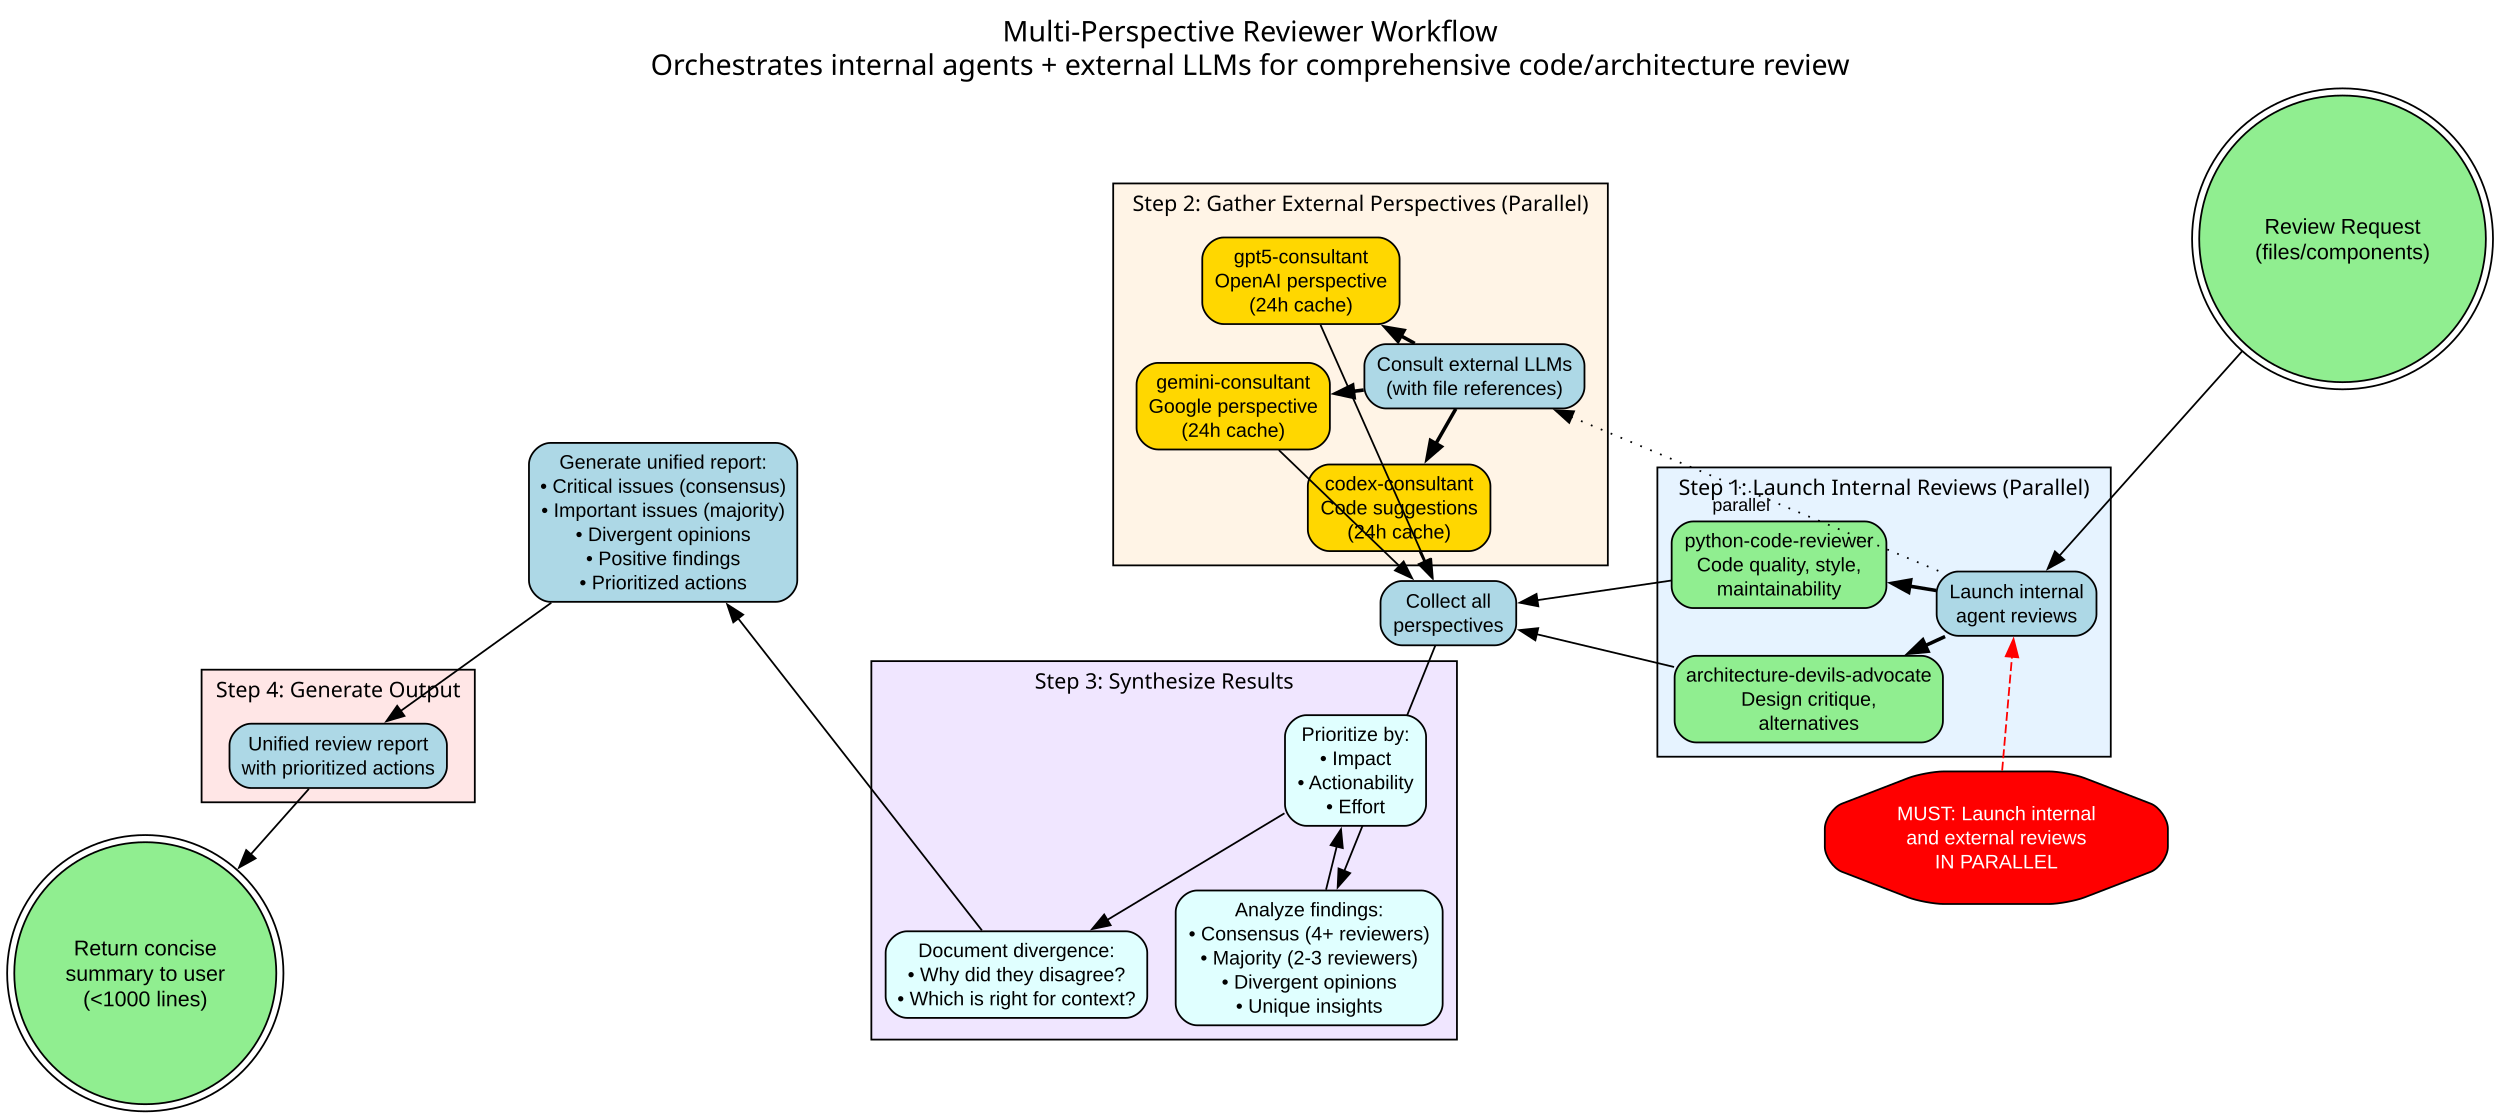
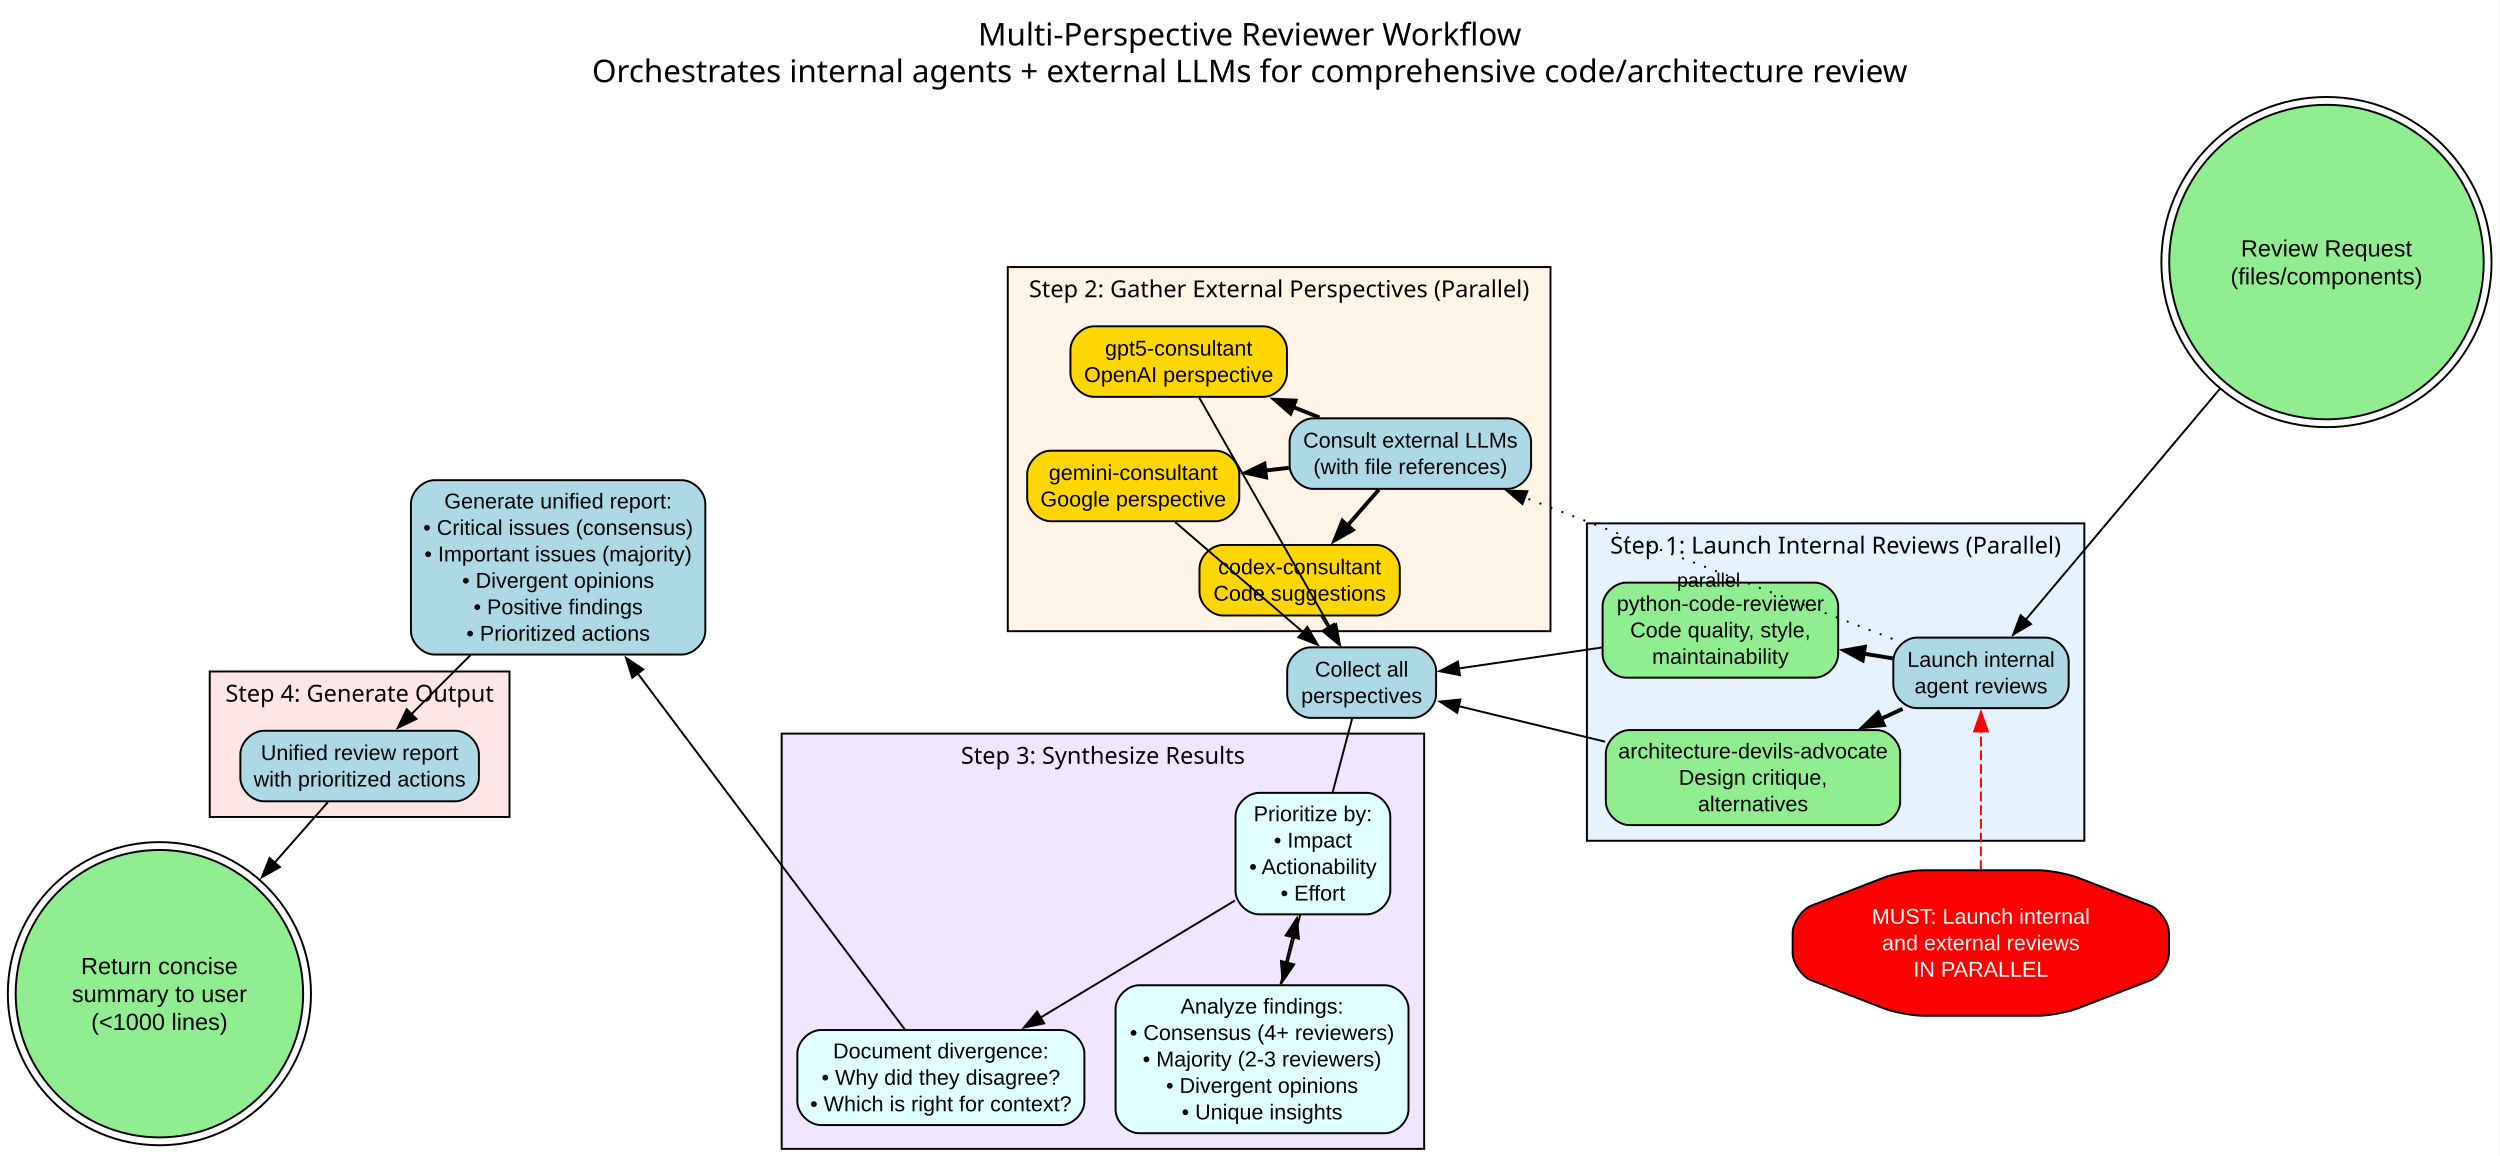
- <svg xmlns="http://www.w3.org/2000/svg" width="1400pt" height="626pt" viewBox="0.00 0.00 1400.00 626.00">
-   <g id="graph0" class="graph" transform="scale(1 1) rotate(0) translate(4 622.35)">
-     <polygon fill="white" stroke="none" points="-4,4 -4,-622.35 1396.07,-622.35 1396.07,4 -4,4" />
-     <text xml:space="preserve" text-anchor="middle" x="696.04" y="-599.15" font-family="Arial Bold" font-size="16.00">Multi-Perspective Reviewer Workflow</text>
-     <text xml:space="preserve" text-anchor="middle" x="696.04" y="-580.4" font-family="Arial Bold" font-size="16.00">Orchestrates internal agents + external LLMs for comprehensive code/architecture review</text>
+ <svg xmlns="http://www.w3.org/2000/svg" width="1276pt" height="590pt" viewBox="0.00 0.00 1276.00 590.00">
+   <g id="graph0" class="graph" transform="scale(1 1) rotate(0) translate(4 586.38)">
+     <polygon fill="white" stroke="none" points="-4,4 -4,-586.38 1271.69,-586.38 1271.69,4 -4,4" />
+     <text xml:space="preserve" text-anchor="middle" x="633.84" y="-563.18" font-family="Arial Bold" font-size="16.00">Multi-Perspective Reviewer Workflow</text>
+     <text xml:space="preserve" text-anchor="middle" x="633.84" y="-544.43" font-family="Arial Bold" font-size="16.00">Orchestrates internal agents + external LLMs for comprehensive code/architecture review</text>
    <g id="clust1" class="cluster">
-       <polygon fill="#e6f3ff" stroke="black" points="924.13,-198.59 924.13,-360.59 1178.03,-360.59 1178.03,-198.59 924.13,-198.59" />
-       <text xml:space="preserve" text-anchor="middle" x="1051.08" y="-345.19" font-family="Arial Bold" font-size="12.00">Step 1: Launch Internal Reviews (Parallel)</text>
+       <polygon fill="#e6f3ff" stroke="black" points="805.96,-157.25 805.96,-319.25 1059.85,-319.25 1059.85,-157.25 805.96,-157.25" />
+       <text xml:space="preserve" text-anchor="middle" x="932.9" y="-303.85" font-family="Arial Bold" font-size="12.00">Step 1: Launch Internal Reviews (Parallel)</text>
    </g>
    <g id="clust2" class="cluster">
-       <polygon fill="#fff4e6" stroke="black" points="619.39,-305.74 619.39,-519.62 896.39,-519.62 896.39,-305.74 619.39,-305.74" />
-       <text xml:space="preserve" text-anchor="middle" x="757.89" y="-504.22" font-family="Arial Bold" font-size="12.00">Step 2: Gather External Perspectives (Parallel)</text>
+       <polygon fill="#fff4e6" stroke="black" points="510.37,-264.22 510.37,-450.08 787.37,-450.08 787.37,-264.22 510.37,-264.22" />
+       <text xml:space="preserve" text-anchor="middle" x="648.87" y="-434.68" font-family="Arial Bold" font-size="12.00">Step 2: Gather External Perspectives (Parallel)</text>
    </g>
    <g id="clust3" class="cluster">
-       <polygon fill="#f0e6ff" stroke="black" points="483.96,-40.18 483.96,-252.12 811.89,-252.12 811.89,-40.18 483.96,-40.18" />
-       <text xml:space="preserve" text-anchor="middle" x="647.93" y="-236.72" font-family="Arial Bold" font-size="12.00">Step 3: Synthesize Results</text>
+       <polygon fill="#f0e6ff" stroke="black" points="394.97,0 394.97,-211.95 722.89,-211.95 722.89,0 394.97,0" />
+       <text xml:space="preserve" text-anchor="middle" x="558.93" y="-196.55" font-family="Arial Bold" font-size="12.00">Step 3: Synthesize Results</text>
    </g>
    <g id="clust4" class="cluster">
-       <polygon fill="#ffe6e6" stroke="black" points="108.89,-173.07 108.89,-247.32 261.89,-247.32 261.89,-173.07 108.89,-173.07" />
-       <text xml:space="preserve" text-anchor="middle" x="185.39" y="-231.92" font-family="Arial Bold" font-size="12.00">Step 4: Generate Output</text>
+       <polygon fill="#ffe6e6" stroke="black" points="103.05,-169.4 103.05,-243.65 256.05,-243.65 256.05,-169.4 103.05,-169.4" />
+       <text xml:space="preserve" text-anchor="middle" x="179.55" y="-228.25" font-family="Arial Bold" font-size="12.00">Step 4: Generate Output</text>
    </g>
    <g id="node1" class="node">
-       <ellipse fill="lightgreen" stroke="black" cx="1307.82" cy="-488.6" rx="80.26" ry="80.26" />
-       <ellipse fill="none" stroke="black" cx="1307.82" cy="-488.6" rx="84.26" ry="84.26" />
-       <text xml:space="preserve" text-anchor="middle" x="1307.82" y="-491.45" font-family="Arial" font-size="12.00">Review Request</text>
-       <text xml:space="preserve" text-anchor="middle" x="1307.82" y="-477.2" font-family="Arial" font-size="12.00">(files/components)</text>
+       <ellipse fill="lightgreen" stroke="black" cx="1183.43" cy="-452.62" rx="80.26" ry="80.26" />
+       <ellipse fill="none" stroke="black" cx="1183.43" cy="-452.62" rx="84.26" ry="84.26" />
+       <text xml:space="preserve" text-anchor="middle" x="1183.43" y="-455.47" font-family="Arial" font-size="12.00">Review Request</text>
+       <text xml:space="preserve" text-anchor="middle" x="1183.43" y="-441.22" font-family="Arial" font-size="12.00">(files/components)</text>
    </g>
    <g id="node2" class="node">
-       <path fill="lightblue" stroke="black" d="M1158.03,-302.29C1158.03,-302.29 1092.53,-302.29 1092.53,-302.29 1086.53,-302.29 1080.53,-296.29 1080.53,-290.29 1080.53,-290.29 1080.53,-278.29 1080.53,-278.29 1080.53,-272.29 1086.53,-266.29 1092.53,-266.29 1092.53,-266.29 1158.03,-266.29 1158.03,-266.29 1164.03,-266.29 1170.03,-272.29 1170.03,-278.29 1170.03,-278.29 1170.03,-290.29 1170.03,-290.29 1170.03,-296.29 1164.03,-302.29 1158.03,-302.29" />
-       <text xml:space="preserve" text-anchor="middle" x="1125.28" y="-287.34" font-family="Arial" font-size="11.00">Launch internal</text>
-       <text xml:space="preserve" text-anchor="middle" x="1125.28" y="-273.84" font-family="Arial" font-size="11.00">agent reviews</text>
+       <path fill="lightblue" stroke="black" d="M1039.85,-260.95C1039.85,-260.95 974.35,-260.95 974.35,-260.95 968.35,-260.95 962.35,-254.95 962.35,-248.95 962.35,-248.95 962.35,-236.95 962.35,-236.95 962.35,-230.95 968.35,-224.95 974.35,-224.95 974.35,-224.95 1039.85,-224.95 1039.85,-224.95 1045.85,-224.95 1051.85,-230.95 1051.85,-236.95 1051.85,-236.95 1051.85,-248.95 1051.85,-248.95 1051.85,-254.95 1045.85,-260.95 1039.85,-260.95" />
+       <text xml:space="preserve" text-anchor="middle" x="1007.1" y="-246" font-family="Arial" font-size="11.00">Launch internal</text>
+       <text xml:space="preserve" text-anchor="middle" x="1007.1" y="-232.5" font-family="Arial" font-size="11.00">agent reviews</text>
    </g>
    <g id="edge1" class="edge">
-       <path fill="none" stroke="black" d="M1251.56,-425.63C1217.19,-387.17 1175.02,-339.97 1149.16,-311.02" />
-       <polygon fill="black" stroke="black" points="1151.96,-308.9 1142.69,-303.78 1146.74,-313.57 1151.96,-308.9" />
+       <path fill="none" stroke="black" d="M1129.09,-388C1095.71,-348.31 1054.7,-299.55 1029.76,-269.89" />
+       <polygon fill="black" stroke="black" points="1032.64,-267.88 1023.53,-262.48 1027.29,-272.39 1032.64,-267.88" />
    </g>
    <g id="node3" class="node">
-       <path fill="#90ee90" stroke="black" d="M1040.38,-330.34C1040.38,-330.34 944.13,-330.34 944.13,-330.34 938.13,-330.34 932.13,-324.34 932.13,-318.34 932.13,-318.34 932.13,-293.84 932.13,-293.84 932.13,-287.84 938.13,-281.84 944.13,-281.84 944.13,-281.84 1040.38,-281.84 1040.38,-281.84 1046.38,-281.84 1052.38,-287.84 1052.38,-293.84 1052.38,-293.84 1052.38,-318.34 1052.38,-318.34 1052.38,-324.34 1046.38,-330.34 1040.38,-330.34" />
-       <text xml:space="preserve" text-anchor="middle" x="992.26" y="-315.89" font-family="Arial" font-size="11.00">python-code-reviewer</text>
-       <text xml:space="preserve" text-anchor="middle" x="992.26" y="-302.39" font-family="Arial" font-size="11.00">Code quality, style,</text>
-       <text xml:space="preserve" text-anchor="middle" x="992.26" y="-288.89" font-family="Arial" font-size="11.00">maintainability</text>
+       <path fill="#90ee90" stroke="black" d="M922.21,-289C922.21,-289 825.96,-289 825.96,-289 819.96,-289 813.96,-283 813.96,-277 813.96,-277 813.96,-252.5 813.96,-252.5 813.96,-246.5 819.96,-240.5 825.96,-240.5 825.96,-240.5 922.21,-240.5 922.21,-240.5 928.21,-240.5 934.21,-246.5 934.21,-252.5 934.21,-252.5 934.21,-277 934.21,-277 934.21,-283 928.21,-289 922.21,-289" />
+       <text xml:space="preserve" text-anchor="middle" x="874.08" y="-274.55" font-family="Arial" font-size="11.00">python-code-reviewer</text>
+       <text xml:space="preserve" text-anchor="middle" x="874.08" y="-261.05" font-family="Arial" font-size="11.00">Code quality, style,</text>
+       <text xml:space="preserve" text-anchor="middle" x="874.08" y="-247.55" font-family="Arial" font-size="11.00">maintainability</text>
    </g>
    <g id="edge2" class="edge">
-       <path fill="none" stroke="black" stroke-width="2" d="M1080.24,-291.67C1074.83,-292.56 1069.19,-293.48 1063.51,-294.41" />
-       <polygon fill="black" stroke="black" stroke-width="2" points="1064.87,-290.64 1055.57,-295.71 1066,-297.55 1064.87,-290.64" />
+       <path fill="none" stroke="black" stroke-width="2" d="M962.07,-250.33C956.65,-251.22 951.02,-252.14 945.34,-253.07" />
+       <polygon fill="black" stroke="black" stroke-width="2" points="946.69,-249.3 937.39,-254.37 947.82,-256.21 946.69,-249.3" />
    </g>
    <g id="node4" class="node">
-       <path fill="#90ee90" stroke="black" d="M1072.04,-255.09C1072.04,-255.09 945.79,-255.09 945.79,-255.09 939.79,-255.09 933.79,-249.09 933.79,-243.09 933.79,-243.09 933.79,-218.59 933.79,-218.59 933.79,-212.59 939.79,-206.59 945.79,-206.59 945.79,-206.59 1072.04,-206.59 1072.04,-206.59 1078.04,-206.59 1084.04,-212.59 1084.04,-218.59 1084.04,-218.59 1084.04,-243.09 1084.04,-243.09 1084.04,-249.09 1078.04,-255.09 1072.04,-255.09" />
-       <text xml:space="preserve" text-anchor="middle" x="1008.91" y="-240.64" font-family="Arial" font-size="11.00">architecture-devils-advocate</text>
-       <text xml:space="preserve" text-anchor="middle" x="1008.91" y="-227.14" font-family="Arial" font-size="11.00">Design critique,</text>
-       <text xml:space="preserve" text-anchor="middle" x="1008.91" y="-213.64" font-family="Arial" font-size="11.00">alternatives</text>
+       <path fill="#90ee90" stroke="black" d="M953.86,-213.75C953.86,-213.75 827.61,-213.75 827.61,-213.75 821.61,-213.75 815.61,-207.75 815.61,-201.75 815.61,-201.75 815.61,-177.25 815.61,-177.25 815.61,-171.25 821.61,-165.25 827.61,-165.25 827.61,-165.25 953.86,-165.25 953.86,-165.25 959.86,-165.25 965.86,-171.25 965.86,-177.25 965.86,-177.25 965.86,-201.75 965.86,-201.75 965.86,-207.75 959.86,-213.75 953.86,-213.75" />
+       <text xml:space="preserve" text-anchor="middle" x="890.74" y="-199.3" font-family="Arial" font-size="11.00">architecture-devils-advocate</text>
+       <text xml:space="preserve" text-anchor="middle" x="890.74" y="-185.8" font-family="Arial" font-size="11.00">Design critique,</text>
+       <text xml:space="preserve" text-anchor="middle" x="890.74" y="-172.3" font-family="Arial" font-size="11.00">alternatives</text>
    </g>
    <g id="edge3" class="edge">
-       <path fill="none" stroke="black" stroke-width="2" d="M1085.23,-265.9C1081.21,-264.05 1077.05,-262.14 1072.86,-260.21" />
-       <polygon fill="black" stroke="black" stroke-width="2" points="1075.69,-257.66 1065.14,-256.67 1072.77,-264.02 1075.69,-257.66" />
+       <path fill="none" stroke="black" stroke-width="2" d="M967.06,-224.55C963.03,-222.7 958.87,-220.8 954.68,-218.87" />
+       <polygon fill="black" stroke="black" stroke-width="2" points="957.51,-216.32 946.97,-215.33 954.59,-222.68 957.51,-216.32" />
    </g>
    <g id="node5" class="node">
-       <path fill="lightblue" stroke="black" d="M871.31,-429.62C871.31,-429.62 772.06,-429.62 772.06,-429.62 766.06,-429.62 760.06,-423.62 760.06,-417.62 760.06,-417.62 760.06,-405.62 760.06,-405.62 760.06,-399.62 766.06,-393.62 772.06,-393.62 772.06,-393.62 871.31,-393.62 871.31,-393.62 877.31,-393.62 883.31,-399.62 883.31,-405.62 883.31,-405.62 883.31,-417.62 883.31,-417.62 883.31,-423.62 877.31,-429.62 871.31,-429.62" />
-       <text xml:space="preserve" text-anchor="middle" x="821.69" y="-414.67" font-family="Arial" font-size="11.00">Consult external LLMs</text>
-       <text xml:space="preserve" text-anchor="middle" x="821.69" y="-401.17" font-family="Arial" font-size="11.00">(with file references)</text>
+       <path fill="lightblue" stroke="black" d="M765.47,-372.86C765.47,-372.86 666.22,-372.86 666.22,-372.86 660.22,-372.86 654.22,-366.86 654.22,-360.86 654.22,-360.86 654.22,-348.86 654.22,-348.86 654.22,-342.86 660.22,-336.86 666.22,-336.86 666.22,-336.86 765.47,-336.86 765.47,-336.86 771.47,-336.86 777.47,-342.86 777.47,-348.86 777.47,-348.86 777.47,-360.86 777.47,-360.86 777.47,-366.86 771.47,-372.86 765.47,-372.86" />
+       <text xml:space="preserve" text-anchor="middle" x="715.84" y="-357.91" font-family="Arial" font-size="11.00">Consult external LLMs</text>
+       <text xml:space="preserve" text-anchor="middle" x="715.84" y="-344.41" font-family="Arial" font-size="11.00">(with file references)</text>
    </g>
    <g id="edge4" class="edge">
-       <path fill="none" stroke="black" stroke-dasharray="1,5" d="M1081.46,-302.67C1027.2,-325.43 934.78,-364.19 876.05,-388.82" />
-       <polygon fill="black" stroke="black" points="874.76,-385.56 866.89,-392.66 877.47,-392.02 874.76,-385.56" />
-       <text xml:space="preserve" text-anchor="middle" x="971.07" y="-336.24" font-family="Arial" font-size="10.00">parallel</text>
+       <path fill="none" stroke="black" stroke-dasharray="1,5" d="M961.91,-260.31C911.43,-279.71 829.56,-311.17 774.25,-332.42" />
+       <polygon fill="black" stroke="black" points="773.05,-329.13 764.98,-335.99 775.57,-335.67 773.05,-329.13" />
+       <text xml:space="preserve" text-anchor="middle" x="868.08" y="-286.87" font-family="Arial" font-size="10.00">parallel</text>
    </g>
    <g id="node9" class="node">
-       <path fill="lightblue" stroke="black" d="M833.09,-296.98C833.09,-296.98 781.09,-296.98 781.09,-296.98 775.09,-296.98 769.09,-290.98 769.09,-284.98 769.09,-284.98 769.09,-272.98 769.09,-272.98 769.09,-266.98 775.09,-260.98 781.09,-260.98 781.09,-260.98 833.09,-260.98 833.09,-260.98 839.09,-260.98 845.09,-266.98 845.09,-272.98 845.09,-272.98 845.09,-284.98 845.09,-284.98 845.09,-290.98 839.09,-296.98 833.09,-296.98" />
-       <text xml:space="preserve" text-anchor="middle" x="807.09" y="-282.03" font-family="Arial" font-size="11.00">Collect all</text>
-       <text xml:space="preserve" text-anchor="middle" x="807.09" y="-268.53" font-family="Arial" font-size="11.00">perspectives</text>
+       <path fill="lightblue" stroke="black" d="M716.98,-255.98C716.98,-255.98 664.98,-255.98 664.98,-255.98 658.98,-255.98 652.98,-249.98 652.98,-243.98 652.98,-243.98 652.98,-231.98 652.98,-231.98 652.98,-225.98 658.98,-219.98 664.98,-219.98 664.98,-219.98 716.98,-219.98 716.98,-219.98 722.98,-219.98 728.98,-225.98 728.98,-231.98 728.98,-231.98 728.98,-243.98 728.98,-243.98 728.98,-249.98 722.98,-255.98 716.98,-255.98" />
+       <text xml:space="preserve" text-anchor="middle" x="690.98" y="-241.03" font-family="Arial" font-size="11.00">Collect all</text>
+       <text xml:space="preserve" text-anchor="middle" x="690.98" y="-227.53" font-family="Arial" font-size="11.00">perspectives</text>
    </g>
    <g id="edge8" class="edge">
-       <path fill="none" stroke="black" d="M931.89,-297.25C907.6,-293.7 879.94,-289.65 856.84,-286.26" />
-       <polygon fill="black" stroke="black" points="857.46,-282.82 847.05,-284.83 856.44,-289.74 857.46,-282.82" />
+       <path fill="none" stroke="black" d="M813.62,-255.91C789.94,-252.45 763.1,-248.52 740.59,-245.23" />
+       <polygon fill="black" stroke="black" points="741.15,-241.78 730.74,-243.8 740.13,-248.7 741.15,-241.78" />
    </g>
    <g id="edge9" class="edge">
-       <path fill="none" stroke="black" d="M933.48,-248.83C907.69,-254.99 879.53,-261.7 856.35,-267.23" />
-       <polygon fill="black" stroke="black" points="855.79,-263.77 846.87,-269.49 857.41,-270.58 855.79,-263.77" />
+       <path fill="none" stroke="black" d="M815.22,-207.83C790.17,-213.91 762.95,-220.51 740.39,-225.99" />
+       <polygon fill="black" stroke="black" points="739.75,-222.54 730.86,-228.3 741.4,-229.35 739.75,-222.54" />
    </g>
    <g id="node6" class="node">
-       <path fill="#ffd700" stroke="black" d="M728.73,-419.14C728.73,-419.14 644.48,-419.14 644.48,-419.14 638.48,-419.14 632.48,-413.14 632.48,-407.14 632.48,-407.14 632.48,-382.64 632.48,-382.64 632.48,-376.64 638.48,-370.64 644.48,-370.64 644.48,-370.64 728.73,-370.64 728.73,-370.64 734.73,-370.64 740.73,-376.64 740.73,-382.64 740.73,-382.64 740.73,-407.14 740.73,-407.14 740.73,-413.14 734.73,-419.14 728.73,-419.14" />
-       <text xml:space="preserve" text-anchor="middle" x="686.6" y="-404.69" font-family="Arial" font-size="11.00">gemini-consultant</text>
-       <text xml:space="preserve" text-anchor="middle" x="686.6" y="-391.19" font-family="Arial" font-size="11.00">Google perspective</text>
-       <text xml:space="preserve" text-anchor="middle" x="686.6" y="-377.69" font-family="Arial" font-size="11.00">(24h cache)</text>
+       <path fill="#ffd700" stroke="black" d="M616.52,-356.34C616.52,-356.34 532.27,-356.34 532.27,-356.34 526.27,-356.34 520.27,-350.34 520.27,-344.34 520.27,-344.34 520.27,-332.34 520.27,-332.34 520.27,-326.34 526.27,-320.34 532.27,-320.34 532.27,-320.34 616.52,-320.34 616.52,-320.34 622.52,-320.34 628.52,-326.34 628.52,-332.34 628.52,-332.34 628.52,-344.34 628.52,-344.34 628.52,-350.34 622.52,-356.34 616.52,-356.34" />
+       <text xml:space="preserve" text-anchor="middle" x="574.4" y="-341.39" font-family="Arial" font-size="11.00">gemini-consultant</text>
+       <text xml:space="preserve" text-anchor="middle" x="574.4" y="-327.89" font-family="Arial" font-size="11.00">Google perspective</text>
    </g>
    <g id="edge5" class="edge">
-       <path fill="none" stroke="black" stroke-width="2" d="M759.68,-403.94C757.24,-403.64 754.79,-403.33 752.35,-403.03" />
-       <polygon fill="black" stroke="black" stroke-width="2" points="754.34,-399.75 743.98,-402 753.48,-406.7 754.34,-399.75" />
+       <path fill="none" stroke="black" stroke-width="2" d="M653.8,-347.62C649.26,-347.09 644.66,-346.55 640.1,-346.02" />
+       <polygon fill="black" stroke="black" stroke-width="2" points="642.19,-342.74 631.85,-345.05 641.38,-349.69 642.19,-342.74" />
    </g>
    <g id="node7" class="node">
-       <path fill="#ffd700" stroke="black" d="M767.77,-489.37C767.77,-489.37 681.27,-489.37 681.27,-489.37 675.27,-489.37 669.27,-483.37 669.27,-477.37 669.27,-477.37 669.27,-452.87 669.27,-452.87 669.27,-446.87 675.27,-440.87 681.27,-440.87 681.27,-440.87 767.77,-440.87 767.77,-440.87 773.77,-440.87 779.77,-446.87 779.77,-452.87 779.77,-452.87 779.77,-477.37 779.77,-477.37 779.77,-483.37 773.77,-489.37 767.77,-489.37" />
-       <text xml:space="preserve" text-anchor="middle" x="724.52" y="-474.92" font-family="Arial" font-size="11.00">gpt5-consultant</text>
-       <text xml:space="preserve" text-anchor="middle" x="724.52" y="-461.42" font-family="Arial" font-size="11.00">OpenAI perspective</text>
-       <text xml:space="preserve" text-anchor="middle" x="724.52" y="-447.92" font-family="Arial" font-size="11.00">(24h cache)</text>
+       <path fill="#ffd700" stroke="black" d="M640.85,-419.83C640.85,-419.83 554.35,-419.83 554.35,-419.83 548.35,-419.83 542.35,-413.83 542.35,-407.83 542.35,-407.83 542.35,-395.83 542.35,-395.83 542.35,-389.83 548.35,-383.83 554.35,-383.83 554.35,-383.83 640.85,-383.83 640.85,-383.83 646.85,-383.83 652.85,-389.83 652.85,-395.83 652.85,-395.83 652.85,-407.83 652.85,-407.83 652.85,-413.83 646.85,-419.83 640.85,-419.83" />
+       <text xml:space="preserve" text-anchor="middle" x="597.6" y="-404.88" font-family="Arial" font-size="11.00">gpt5-consultant</text>
+       <text xml:space="preserve" text-anchor="middle" x="597.6" y="-391.38" font-family="Arial" font-size="11.00">OpenAI perspective</text>
    </g>
    <g id="edge6" class="edge">
-       <path fill="none" stroke="black" stroke-width="2" d="M788.25,-430.03C785.27,-431.67 782.21,-433.36 779.11,-435.06" />
-       <polygon fill="black" stroke="black" stroke-width="2" points="778.9,-431.18 771.83,-439.07 782.28,-437.31 778.9,-431.18" />
+       <path fill="none" stroke="black" stroke-width="2" d="M669.45,-373.29C664.46,-375.27 659.34,-377.31 654.24,-379.33" />
+       <polygon fill="black" stroke="black" stroke-width="2" points="654.68,-375.39 646.68,-382.34 657.26,-381.9 654.68,-375.39" />
    </g>
    <g id="node8" class="node">
-       <path fill="#ffd700" stroke="black" d="M818.64,-362.24C818.64,-362.24 740.39,-362.24 740.39,-362.24 734.39,-362.24 728.39,-356.24 728.39,-350.24 728.39,-350.24 728.39,-325.74 728.39,-325.74 728.39,-319.74 734.39,-313.74 740.39,-313.74 740.39,-313.74 818.64,-313.74 818.64,-313.74 824.64,-313.74 830.64,-319.74 830.64,-325.74 830.64,-325.74 830.64,-350.24 830.64,-350.24 830.64,-356.24 824.64,-362.24 818.64,-362.24" />
-       <text xml:space="preserve" text-anchor="middle" x="779.51" y="-347.79" font-family="Arial" font-size="11.00">codex-consultant</text>
-       <text xml:space="preserve" text-anchor="middle" x="779.51" y="-334.29" font-family="Arial" font-size="11.00">Code suggestions</text>
-       <text xml:space="preserve" text-anchor="middle" x="779.51" y="-320.79" font-family="Arial" font-size="11.00">(24h cache)</text>
+       <path fill="#ffd700" stroke="black" d="M698.46,-308.22C698.46,-308.22 620.21,-308.22 620.21,-308.22 614.21,-308.22 608.21,-302.22 608.21,-296.22 608.21,-296.22 608.21,-284.22 608.21,-284.22 608.21,-278.22 614.21,-272.22 620.21,-272.22 620.21,-272.22 698.46,-272.22 698.46,-272.22 704.46,-272.22 710.46,-278.22 710.46,-284.22 710.46,-284.22 710.46,-296.22 710.46,-296.22 710.46,-302.22 704.46,-308.22 698.46,-308.22" />
+       <text xml:space="preserve" text-anchor="middle" x="659.33" y="-293.27" font-family="Arial" font-size="11.00">codex-consultant</text>
+       <text xml:space="preserve" text-anchor="middle" x="659.33" y="-279.77" font-family="Arial" font-size="11.00">Code suggestions</text>
    </g>
    <g id="edge7" class="edge">
-       <path fill="none" stroke="black" stroke-width="2" d="M811.26,-393.42C807.61,-387.03 803.37,-379.64 799.21,-372.37" />
-       <polygon fill="black" stroke="black" stroke-width="2" points="803.15,-372.21 795.14,-365.27 797.07,-375.69 803.15,-372.21" />
+       <path fill="none" stroke="black" stroke-width="2" d="M699.8,-336.51C694.51,-330.46 688.51,-323.59 682.77,-317.03" />
+       <polygon fill="black" stroke="black" stroke-width="2" points="686.43,-315.9 677.21,-310.67 681.16,-320.5 686.43,-315.9" />
    </g>
    <g id="edge10" class="edge">
-       <path fill="none" stroke="black" d="M712.15,-370.31C731.98,-351.24 759.41,-324.85 779.69,-305.34" />
-       <polygon fill="black" stroke="black" points="782.03,-307.95 786.81,-298.49 777.18,-302.9 782.03,-307.95" />
+       <path fill="none" stroke="black" d="M595.78,-319.93C614.1,-304.16 640.7,-281.27 661.12,-263.69" />
+       <polygon fill="black" stroke="black" points="663.29,-266.44 668.59,-257.26 658.73,-261.13 663.29,-266.44" />
    </g>
    <g id="edge11" class="edge">
-       <path fill="none" stroke="black" d="M735.49,-440.4C750.71,-406.08 778.2,-344.11 794.33,-307.75" />
-       <polygon fill="black" stroke="black" points="797.48,-309.29 798.33,-298.73 791.08,-306.45 797.48,-309.29" />
+       <path fill="none" stroke="black" d="M608.13,-383.35C624.47,-354.68 656.04,-299.3 675.14,-265.79" />
+       <polygon fill="black" stroke="black" points="677.97,-267.88 679.88,-257.46 671.89,-264.41 677.97,-267.88" />
    </g>
    <g id="edge12" class="edge">
-       <path fill="none" stroke="black" d="M791.05,-313.31C791.9,-311.48 792.77,-309.63 793.63,-307.79" />
-       <polygon fill="black" stroke="black" points="796.75,-309.37 797.82,-298.83 790.41,-306.41 796.75,-309.37" />
+       <path fill="none" stroke="black" d="M670.4,-271.95C671.55,-270.05 672.74,-268.09 673.94,-266.12" />
+       <polygon fill="black" stroke="black" points="676.89,-267.99 679.08,-257.63 670.91,-264.36 676.89,-267.99" />
    </g>
    <g id="node10" class="node">
-       <path fill="lightcyan" stroke="black" d="M791.89,-123.68C791.89,-123.68 666.39,-123.68 666.39,-123.68 660.39,-123.68 654.39,-117.68 654.39,-111.68 654.39,-111.68 654.39,-60.18 654.39,-60.18 654.39,-54.18 660.39,-48.18 666.39,-48.18 666.39,-48.18 791.89,-48.18 791.89,-48.18 797.89,-48.18 803.89,-54.18 803.89,-60.18 803.89,-60.18 803.89,-111.68 803.89,-111.68 803.89,-117.68 797.89,-123.68 791.89,-123.68" />
-       <text xml:space="preserve" text-anchor="middle" x="729.14" y="-109.23" font-family="Arial" font-size="11.00">Analyze findings:</text>
-       <text xml:space="preserve" text-anchor="middle" x="729.14" y="-95.73" font-family="Arial" font-size="11.00">• Consensus (4+ reviewers)</text>
-       <text xml:space="preserve" text-anchor="middle" x="729.14" y="-82.23" font-family="Arial" font-size="11.00">• Majority (2-3 reviewers)</text>
-       <text xml:space="preserve" text-anchor="middle" x="729.14" y="-68.73" font-family="Arial" font-size="11.00">• Divergent opinions</text>
-       <text xml:space="preserve" text-anchor="middle" x="729.14" y="-55.23" font-family="Arial" font-size="11.00">• Unique insights</text>
+       <path fill="lightcyan" stroke="black" d="M702.89,-83.5C702.89,-83.5 577.39,-83.5 577.39,-83.5 571.39,-83.5 565.39,-77.5 565.39,-71.5 565.39,-71.5 565.39,-20 565.39,-20 565.39,-14 571.39,-8 577.39,-8 577.39,-8 702.89,-8 702.89,-8 708.89,-8 714.89,-14 714.89,-20 714.89,-20 714.89,-71.5 714.89,-71.5 714.89,-77.5 708.89,-83.5 702.89,-83.5" />
+       <text xml:space="preserve" text-anchor="middle" x="640.14" y="-69.05" font-family="Arial" font-size="11.00">Analyze findings:</text>
+       <text xml:space="preserve" text-anchor="middle" x="640.14" y="-55.55" font-family="Arial" font-size="11.00">• Consensus (4+ reviewers)</text>
+       <text xml:space="preserve" text-anchor="middle" x="640.14" y="-42.05" font-family="Arial" font-size="11.00">• Majority (2-3 reviewers)</text>
+       <text xml:space="preserve" text-anchor="middle" x="640.14" y="-28.55" font-family="Arial" font-size="11.00">• Divergent opinions</text>
+       <text xml:space="preserve" text-anchor="middle" x="640.14" y="-15.05" font-family="Arial" font-size="11.00">• Unique insights</text>
    </g>
    <g id="edge13" class="edge">
-       <path fill="none" stroke="black" d="M799.76,-260.82C788.21,-232.21 765.39,-175.7 748.8,-134.63" />
-       <polygon fill="black" stroke="black" points="752.08,-133.39 745.09,-125.42 745.58,-136.01 752.08,-133.39" />
+       <path fill="none" stroke="black" d="M686.11,-219.55C678.59,-191.12 663.9,-135.6 653.15,-94.93" />
+       <polygon fill="black" stroke="black" points="656.56,-94.13 650.62,-85.36 649.79,-95.92 656.56,-94.13" />
    </g>
    <g id="node11" class="node">
-       <path fill="lightcyan" stroke="black" d="M782.6,-221.87C782.6,-221.87 727.6,-221.87 727.6,-221.87 721.6,-221.87 715.6,-215.87 715.6,-209.87 715.6,-209.87 715.6,-171.87 715.6,-171.87 715.6,-165.87 721.6,-159.87 727.6,-159.87 727.6,-159.87 782.6,-159.87 782.6,-159.87 788.6,-159.87 794.6,-165.87 794.6,-171.87 794.6,-171.87 794.6,-209.87 794.6,-209.87 794.6,-215.87 788.6,-221.87 782.6,-221.87" />
-       <text xml:space="preserve" text-anchor="middle" x="755.1" y="-207.42" font-family="Arial" font-size="11.00">Prioritize by:</text>
-       <text xml:space="preserve" text-anchor="middle" x="755.1" y="-193.92" font-family="Arial" font-size="11.00">• Impact</text>
-       <text xml:space="preserve" text-anchor="middle" x="755.1" y="-180.42" font-family="Arial" font-size="11.00">• Actionability</text>
-       <text xml:space="preserve" text-anchor="middle" x="755.1" y="-166.92" font-family="Arial" font-size="11.00">• Effort</text>
+       <path fill="lightcyan" stroke="black" d="M693.61,-181.7C693.61,-181.7 638.61,-181.7 638.61,-181.7 632.61,-181.7 626.61,-175.7 626.61,-169.7 626.61,-169.7 626.61,-131.7 626.61,-131.7 626.61,-125.7 632.61,-119.7 638.61,-119.7 638.61,-119.7 693.61,-119.7 693.61,-119.7 699.61,-119.7 705.61,-125.7 705.61,-131.7 705.61,-131.7 705.61,-169.7 705.61,-169.7 705.61,-175.7 699.61,-181.7 693.61,-181.7" />
+       <text xml:space="preserve" text-anchor="middle" x="666.11" y="-167.25" font-family="Arial" font-size="11.00">Prioritize by:</text>
+       <text xml:space="preserve" text-anchor="middle" x="666.11" y="-153.75" font-family="Arial" font-size="11.00">• Impact</text>
+       <text xml:space="preserve" text-anchor="middle" x="666.11" y="-140.25" font-family="Arial" font-size="11.00">• Actionability</text>
+       <text xml:space="preserve" text-anchor="middle" x="666.11" y="-126.75" font-family="Arial" font-size="11.00">• Effort</text>
    </g>
    <g id="edge14" class="edge">
-       <path fill="none" stroke="black" d="M738.58,-124.11C740.54,-132 742.6,-140.35 744.59,-148.38" />
-       <polygon fill="black" stroke="black" points="741.16,-149.1 746.96,-157.97 747.96,-147.42 741.16,-149.1" />
+       <path fill="none" stroke="black" d="M649.59,-83.93C651.54,-91.82 653.61,-100.18 655.59,-108.21" />
+       <polygon fill="black" stroke="black" points="652.17,-108.92 657.96,-117.79 658.96,-107.24 652.17,-108.92" />
    </g>
    <g id="node12" class="node">
-       <path fill="lightcyan" stroke="black" d="M626.46,-100.83C626.46,-100.83 503.96,-100.83 503.96,-100.83 497.96,-100.83 491.96,-94.83 491.96,-88.83 491.96,-88.83 491.96,-64.33 491.96,-64.33 491.96,-58.33 497.96,-52.33 503.96,-52.33 503.96,-52.33 626.46,-52.33 626.46,-52.33 632.46,-52.33 638.46,-58.33 638.46,-64.33 638.46,-64.33 638.46,-88.83 638.46,-88.83 638.46,-94.83 632.46,-100.83 626.46,-100.83" />
-       <text xml:space="preserve" text-anchor="middle" x="565.21" y="-86.38" font-family="Arial" font-size="11.00">Document divergence:</text>
-       <text xml:space="preserve" text-anchor="middle" x="565.21" y="-72.88" font-family="Arial" font-size="11.00">• Why did they disagree?</text>
-       <text xml:space="preserve" text-anchor="middle" x="565.21" y="-59.38" font-family="Arial" font-size="11.00">• Which is right for context?</text>
+       <path fill="lightcyan" stroke="black" d="M537.47,-60.65C537.47,-60.65 414.97,-60.65 414.97,-60.65 408.97,-60.65 402.97,-54.65 402.97,-48.65 402.97,-48.65 402.97,-24.15 402.97,-24.15 402.97,-18.15 408.97,-12.15 414.97,-12.15 414.97,-12.15 537.47,-12.15 537.47,-12.15 543.47,-12.15 549.47,-18.15 549.47,-24.15 549.47,-24.15 549.47,-48.65 549.47,-48.65 549.47,-54.65 543.47,-60.65 537.47,-60.65" />
+       <text xml:space="preserve" text-anchor="middle" x="476.22" y="-46.2" font-family="Arial" font-size="11.00">Document divergence:</text>
+       <text xml:space="preserve" text-anchor="middle" x="476.22" y="-32.7" font-family="Arial" font-size="11.00">• Why did they disagree?</text>
+       <text xml:space="preserve" text-anchor="middle" x="476.22" y="-19.2" font-family="Arial" font-size="11.00">• Which is right for context?</text>
    </g>
    <g id="edge15" class="edge">
-       <path fill="none" stroke="black" d="M715.3,-166.91C686.44,-149.55 647.2,-125.92 616.08,-107.19" />
-       <polygon fill="black" stroke="black" points="617.95,-104.23 607.58,-102.07 614.34,-110.23 617.95,-104.23" />
+       <path fill="none" stroke="black" d="M626.3,-126.74C597.45,-109.37 558.2,-85.75 527.08,-67.01" />
+       <polygon fill="black" stroke="black" points="528.95,-64.06 518.58,-61.9 525.34,-70.05 528.95,-64.06" />
    </g>
    <g id="node13" class="node">
-       <path fill="lightblue" stroke="black" d="M430.47,-374.32C430.47,-374.32 304.22,-374.32 304.22,-374.32 298.22,-374.32 292.22,-368.32 292.22,-362.32 292.22,-362.32 292.22,-297.32 292.22,-297.32 292.22,-291.32 298.22,-285.32 304.22,-285.32 304.22,-285.32 430.47,-285.32 430.47,-285.32 436.47,-285.32 442.47,-291.32 442.47,-297.32 442.47,-297.32 442.47,-362.32 442.47,-362.32 442.47,-368.32 436.47,-374.32 430.47,-374.32" />
-       <text xml:space="preserve" text-anchor="middle" x="367.35" y="-359.87" font-family="Arial" font-size="11.00">Generate unified report:</text>
-       <text xml:space="preserve" text-anchor="middle" x="367.35" y="-346.37" font-family="Arial" font-size="11.00">• Critical issues (consensus)</text>
-       <text xml:space="preserve" text-anchor="middle" x="367.35" y="-332.87" font-family="Arial" font-size="11.00">• Important issues (majority)</text>
-       <text xml:space="preserve" text-anchor="middle" x="367.35" y="-319.37" font-family="Arial" font-size="11.00">• Divergent opinions</text>
-       <text xml:space="preserve" text-anchor="middle" x="367.35" y="-305.87" font-family="Arial" font-size="11.00">• Positive findings</text>
-       <text xml:space="preserve" text-anchor="middle" x="367.35" y="-292.37" font-family="Arial" font-size="11.00">• Prioritized actions</text>
+       <path fill="lightblue" stroke="black" d="M344,-341.3C344,-341.3 217.75,-341.3 217.75,-341.3 211.75,-341.3 205.75,-335.3 205.75,-329.3 205.75,-329.3 205.75,-264.3 205.75,-264.3 205.75,-258.3 211.75,-252.3 217.75,-252.3 217.75,-252.3 344,-252.3 344,-252.3 350,-252.3 356,-258.3 356,-264.3 356,-264.3 356,-329.3 356,-329.3 356,-335.3 350,-341.3 344,-341.3" />
+       <text xml:space="preserve" text-anchor="middle" x="280.87" y="-326.85" font-family="Arial" font-size="11.00">Generate unified report:</text>
+       <text xml:space="preserve" text-anchor="middle" x="280.87" y="-313.35" font-family="Arial" font-size="11.00">• Critical issues (consensus)</text>
+       <text xml:space="preserve" text-anchor="middle" x="280.87" y="-299.85" font-family="Arial" font-size="11.00">• Important issues (majority)</text>
+       <text xml:space="preserve" text-anchor="middle" x="280.87" y="-286.35" font-family="Arial" font-size="11.00">• Divergent opinions</text>
+       <text xml:space="preserve" text-anchor="middle" x="280.87" y="-272.85" font-family="Arial" font-size="11.00">• Positive findings</text>
+       <text xml:space="preserve" text-anchor="middle" x="280.87" y="-259.35" font-family="Arial" font-size="11.00">• Prioritized actions</text>
    </g>
    <g id="edge16" class="edge">
-       <path fill="none" stroke="black" d="M545.88,-101.32C514.38,-141.64 451.26,-222.42 409.15,-276.31" />
-       <polygon fill="black" stroke="black" points="406.66,-273.83 403.26,-283.86 412.17,-278.14 406.66,-273.83" />
+       <path fill="none" stroke="black" d="M457.84,-60.9C426.8,-102.27 363.29,-186.94 321.4,-242.77" />
+       <polygon fill="black" stroke="black" points="318.72,-240.51 315.52,-250.61 324.32,-244.71 318.72,-240.51" />
    </g>
    <g id="node14" class="node">
-       <path fill="lightblue" stroke="black" d="M234.27,-217.07C234.27,-217.07 136.52,-217.07 136.52,-217.07 130.52,-217.07 124.52,-211.07 124.52,-205.07 124.52,-205.07 124.52,-193.07 124.52,-193.07 124.52,-187.07 130.52,-181.07 136.52,-181.07 136.52,-181.07 234.27,-181.07 234.27,-181.07 240.27,-181.07 246.27,-187.07 246.27,-193.07 246.27,-193.07 246.27,-205.07 246.27,-205.07 246.27,-211.07 240.27,-217.07 234.27,-217.07" />
-       <text xml:space="preserve" text-anchor="middle" x="185.39" y="-202.12" font-family="Arial" font-size="11.00">Unified review report</text>
-       <text xml:space="preserve" text-anchor="middle" x="185.39" y="-188.62" font-family="Arial" font-size="11.00">with prioritized actions</text>
+       <path fill="lightblue" stroke="black" d="M228.43,-213.4C228.43,-213.4 130.68,-213.4 130.68,-213.4 124.68,-213.4 118.68,-207.4 118.68,-201.4 118.68,-201.4 118.68,-189.4 118.68,-189.4 118.68,-183.4 124.68,-177.4 130.68,-177.4 130.68,-177.4 228.43,-177.4 228.43,-177.4 234.43,-177.4 240.43,-183.4 240.43,-189.4 240.43,-189.4 240.43,-201.4 240.43,-201.4 240.43,-207.4 234.43,-213.4 228.43,-213.4" />
+       <text xml:space="preserve" text-anchor="middle" x="179.55" y="-198.45" font-family="Arial" font-size="11.00">Unified review report</text>
+       <text xml:space="preserve" text-anchor="middle" x="179.55" y="-184.95" font-family="Arial" font-size="11.00">with prioritized actions</text>
    </g>
    <g id="edge17" class="edge">
-       <path fill="none" stroke="black" d="M304.73,-284.82C276.54,-264.57 244.31,-241.41 220.46,-224.27" />
-       <polygon fill="black" stroke="black" points="222.5,-221.43 212.34,-218.43 218.42,-227.11 222.5,-221.43" />
+       <path fill="none" stroke="black" d="M236.14,-252.02C225.83,-241.71 215.19,-231.06 205.95,-221.82" />
+       <polygon fill="black" stroke="black" points="208.53,-219.45 198.99,-214.85 203.58,-224.4 208.53,-219.45" />
    </g>
    <g id="node15" class="node">
-       <ellipse fill="lightgreen" stroke="black" cx="77.36" cy="-77.36" rx="73.36" ry="73.36" />
-       <ellipse fill="none" stroke="black" cx="77.36" cy="-77.36" rx="77.36" ry="77.36" />
-       <text xml:space="preserve" text-anchor="middle" x="77.36" y="-87.34" font-family="Arial" font-size="12.00">Return concise</text>
-       <text xml:space="preserve" text-anchor="middle" x="77.36" y="-73.09" font-family="Arial" font-size="12.00">summary to user</text>
-       <text xml:space="preserve" text-anchor="middle" x="77.36" y="-58.84" font-family="Arial" font-size="12.00">(&lt;1000 lines)</text>
+       <ellipse fill="lightgreen" stroke="black" cx="77.36" cy="-79.2" rx="73.36" ry="73.36" />
+       <ellipse fill="none" stroke="black" cx="77.36" cy="-79.2" rx="77.36" ry="77.36" />
+       <text xml:space="preserve" text-anchor="middle" x="77.36" y="-89.18" font-family="Arial" font-size="12.00">Return concise</text>
+       <text xml:space="preserve" text-anchor="middle" x="77.36" y="-74.93" font-family="Arial" font-size="12.00">summary to user</text>
+       <text xml:space="preserve" text-anchor="middle" x="77.36" y="-60.68" font-family="Arial" font-size="12.00">(&lt;1000 lines)</text>
    </g>
    <g id="edge18" class="edge">
-       <path fill="none" stroke="black" d="M168.98,-180.58C160.04,-170.51 148.36,-157.35 136.35,-143.82" />
-       <polygon fill="black" stroke="black" points="139.12,-141.66 129.86,-136.51 133.88,-146.31 139.12,-141.66" />
+       <path fill="none" stroke="black" d="M163.36,-176.98C155.71,-168.28 146.05,-157.3 136,-145.87" />
+       <polygon fill="black" stroke="black" points="138.86,-143.83 129.63,-138.63 133.61,-148.45 138.86,-143.83" />
    </g>
    <g id="node16" class="node">
-       <path fill="red" stroke="black" d="M1210.01,-148.1C1210.01,-148.1 1210.01,-158.35 1210.01,-158.35 1210.01,-163.48 1205.23,-170.45 1200.45,-172.3 1200.45,-172.3 1163.3,-186.65 1163.3,-186.65 1158.52,-188.5 1148.62,-190.35 1143.49,-190.35 1143.49,-190.35 1084.42,-190.35 1084.42,-190.35 1079.29,-190.35 1069.39,-188.5 1064.61,-186.65 1064.61,-186.65 1027.46,-172.3 1027.46,-172.3 1022.68,-170.45 1017.9,-163.48 1017.9,-158.35 1017.9,-158.35 1017.9,-148.1 1017.9,-148.1 1017.9,-142.98 1022.68,-136 1027.46,-134.16 1027.46,-134.16 1064.61,-119.8 1064.61,-119.8 1069.39,-117.95 1079.29,-116.11 1084.42,-116.11 1084.42,-116.11 1143.49,-116.11 1143.49,-116.11 1148.62,-116.11 1158.52,-117.95 1163.3,-119.8 1163.3,-119.8 1200.45,-134.16 1200.45,-134.16 1205.23,-136 1210.01,-142.98 1210.01,-148.1" />
-       <text xml:space="preserve" text-anchor="middle" x="1113.96" y="-163.03" font-family="Arial" font-size="11.00" fill="white">MUST: Launch internal</text>
-       <text xml:space="preserve" text-anchor="middle" x="1113.96" y="-149.53" font-family="Arial" font-size="11.00" fill="white">and external reviews</text>
-       <text xml:space="preserve" text-anchor="middle" x="1113.96" y="-136.03" font-family="Arial" font-size="11.00" fill="white">IN PARALLEL</text>
+       <path fill="red" stroke="black" d="M1103.08,-99.95C1103.08,-99.95 1103.08,-110.2 1103.08,-110.2 1103.08,-115.32 1098.29,-122.3 1093.51,-124.14 1093.51,-124.14 1056.37,-138.5 1056.37,-138.5 1051.59,-140.34 1041.68,-142.19 1036.56,-142.19 1036.56,-142.19 977.49,-142.19 977.49,-142.19 972.36,-142.19 962.45,-140.34 957.67,-138.5 957.67,-138.5 920.53,-124.14 920.53,-124.14 915.75,-122.3 910.97,-115.32 910.97,-110.2 910.97,-110.2 910.97,-99.95 910.97,-99.95 910.97,-94.82 915.75,-87.85 920.53,-86 920.53,-86 957.67,-71.65 957.67,-71.65 962.45,-69.8 972.36,-67.95 977.49,-67.95 977.49,-67.95 1036.56,-67.95 1036.56,-67.95 1041.68,-67.95 1051.59,-69.8 1056.37,-71.65 1056.37,-71.65 1093.51,-86 1093.51,-86 1098.29,-87.85 1103.08,-94.82 1103.08,-99.95" />
+       <text xml:space="preserve" text-anchor="middle" x="1007.02" y="-114.87" font-family="Arial" font-size="11.00" fill="white">MUST: Launch internal</text>
+       <text xml:space="preserve" text-anchor="middle" x="1007.02" y="-101.37" font-family="Arial" font-size="11.00" fill="white">and external reviews</text>
+       <text xml:space="preserve" text-anchor="middle" x="1007.02" y="-87.87" font-family="Arial" font-size="11.00" fill="white">IN PARALLEL</text>
    </g>
    <g id="edge19" class="edge">
-       <path fill="none" stroke="red" stroke-dasharray="5,2" d="M1117.2,-190.78C1118.96,-211.11 1121.09,-235.85 1122.73,-254.78" />
-       <polygon fill="red" stroke="red" points="1119.22,-254.83 1123.57,-264.49 1126.2,-254.23 1119.22,-254.83" />
+       <path fill="none" stroke="red" stroke-dasharray="5,2" d="M1007.04,-142.38C1007.06,-164.65 1007.07,-192.54 1007.09,-213.29" />
+       <polygon fill="red" stroke="red" points="1003.58,-213.08 1007.09,-223.08 1010.58,-213.08 1003.58,-213.08" />
    </g>
  </g>
</svg>
